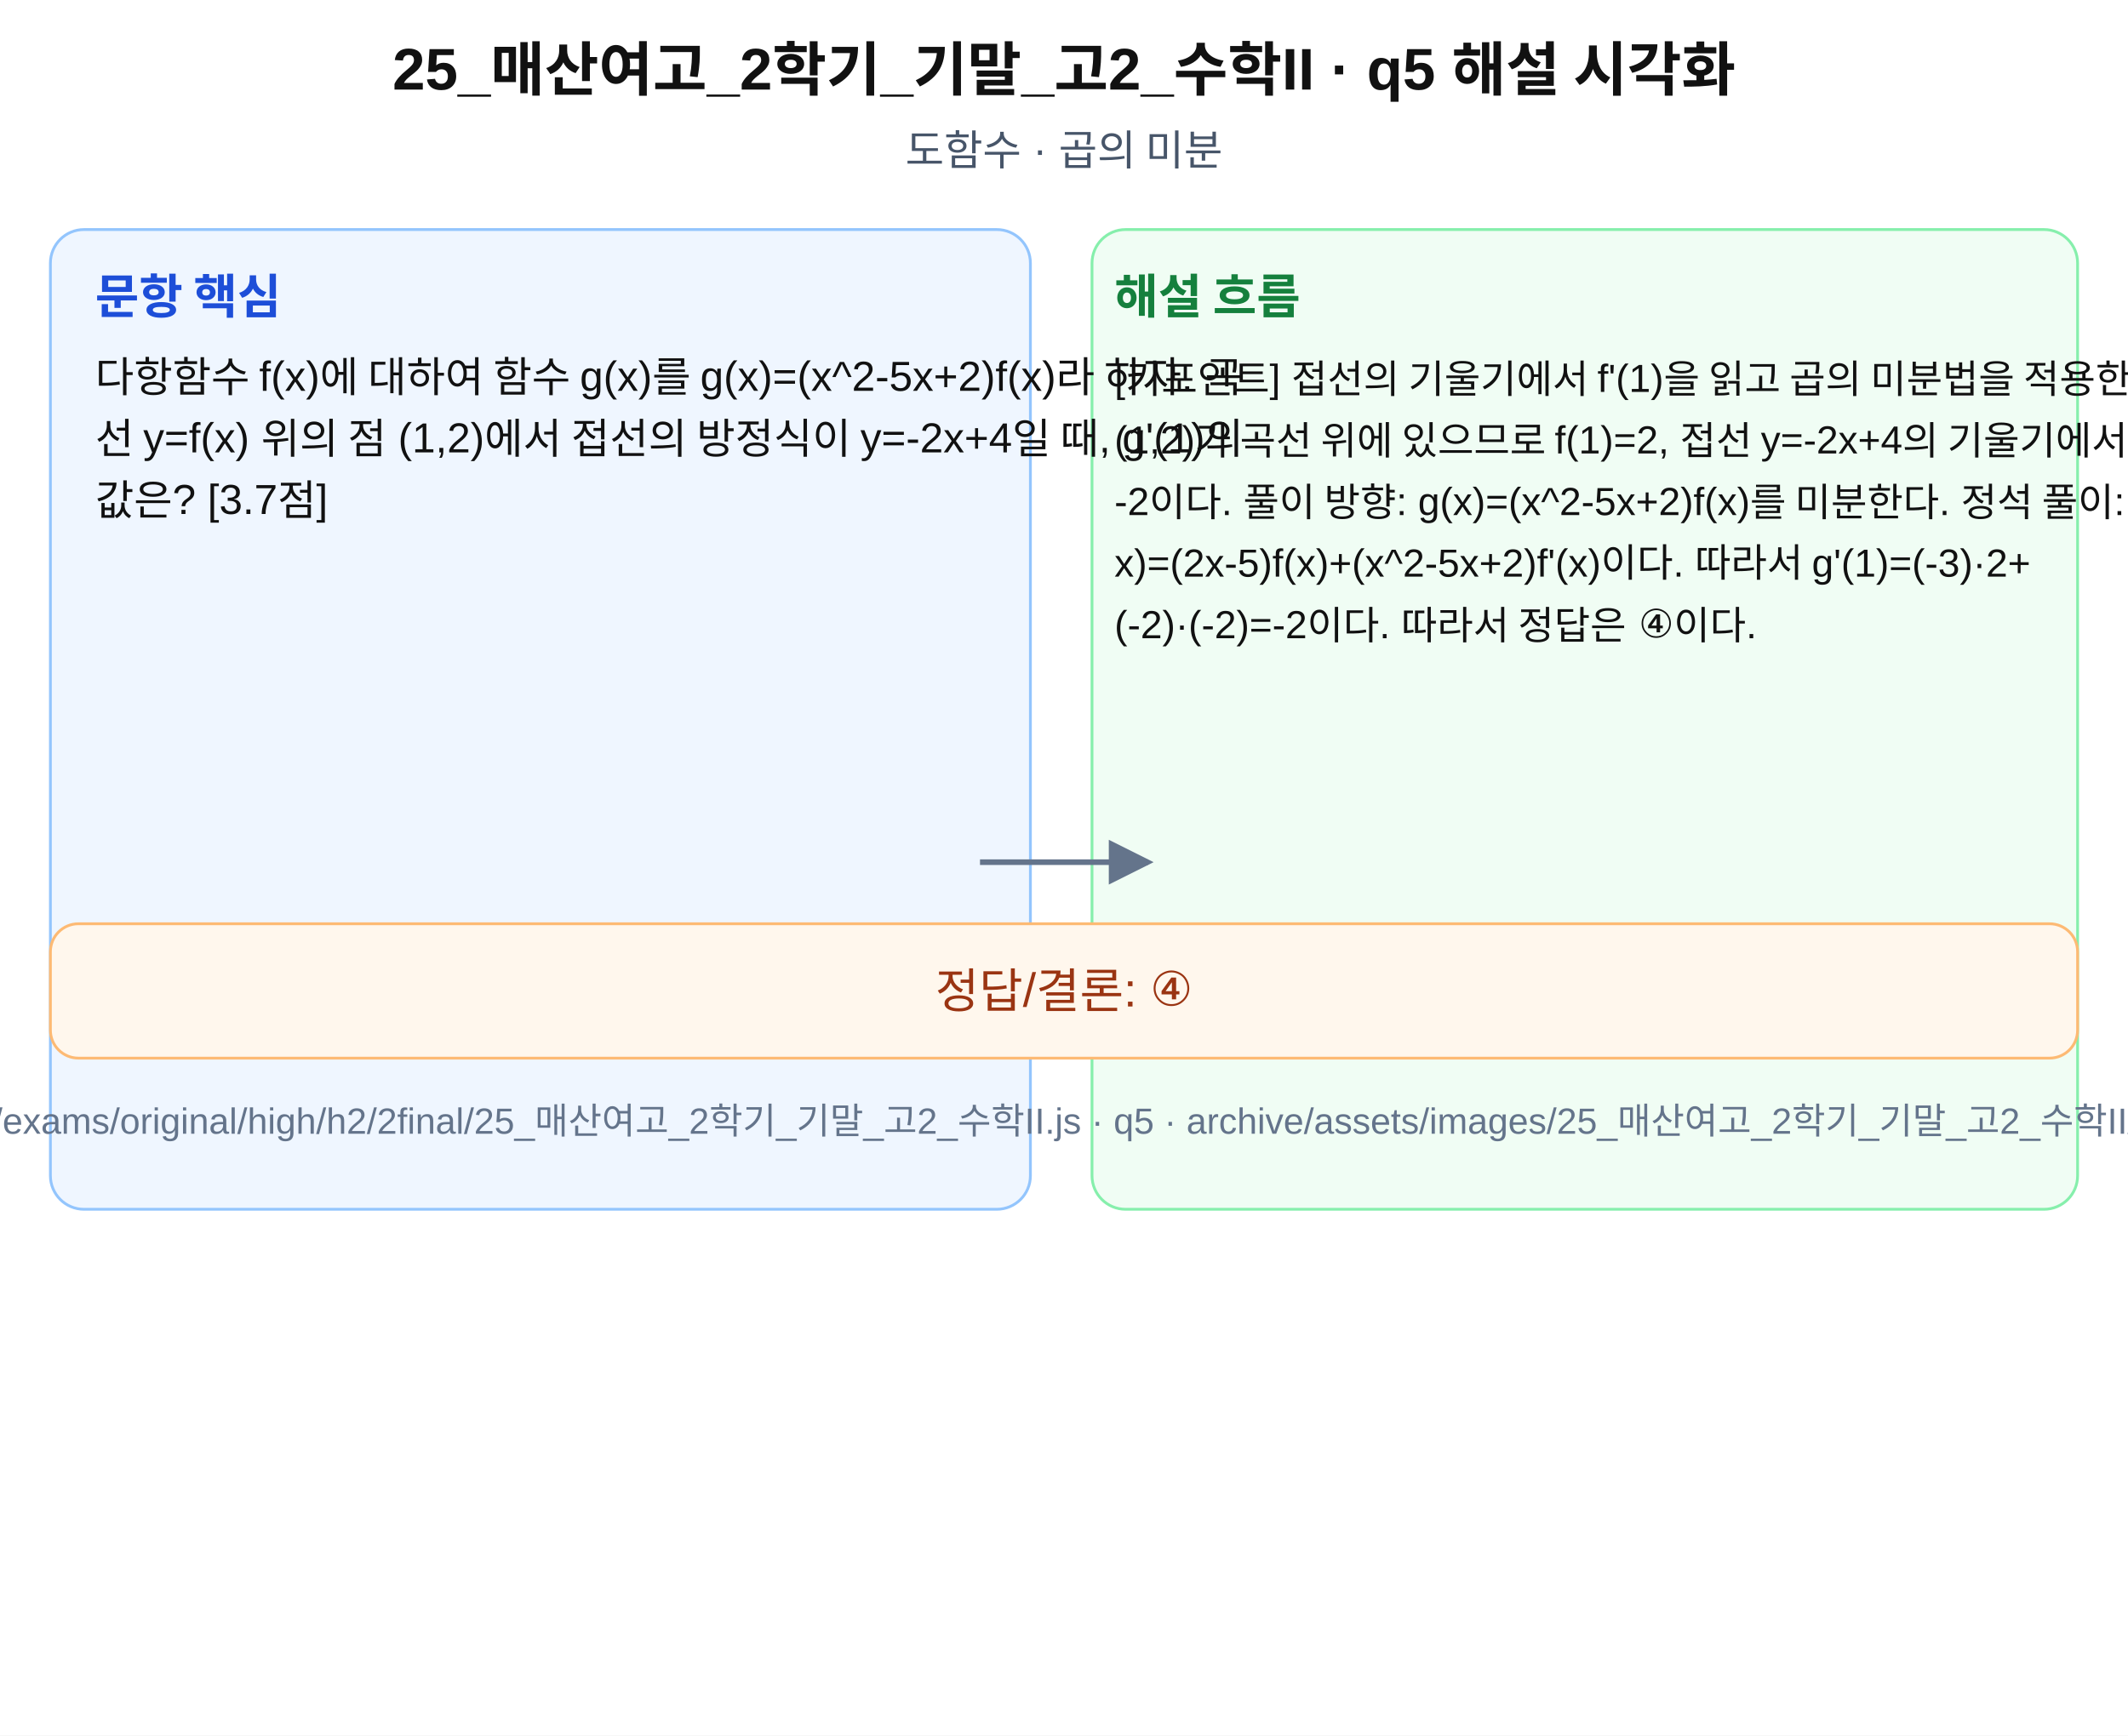
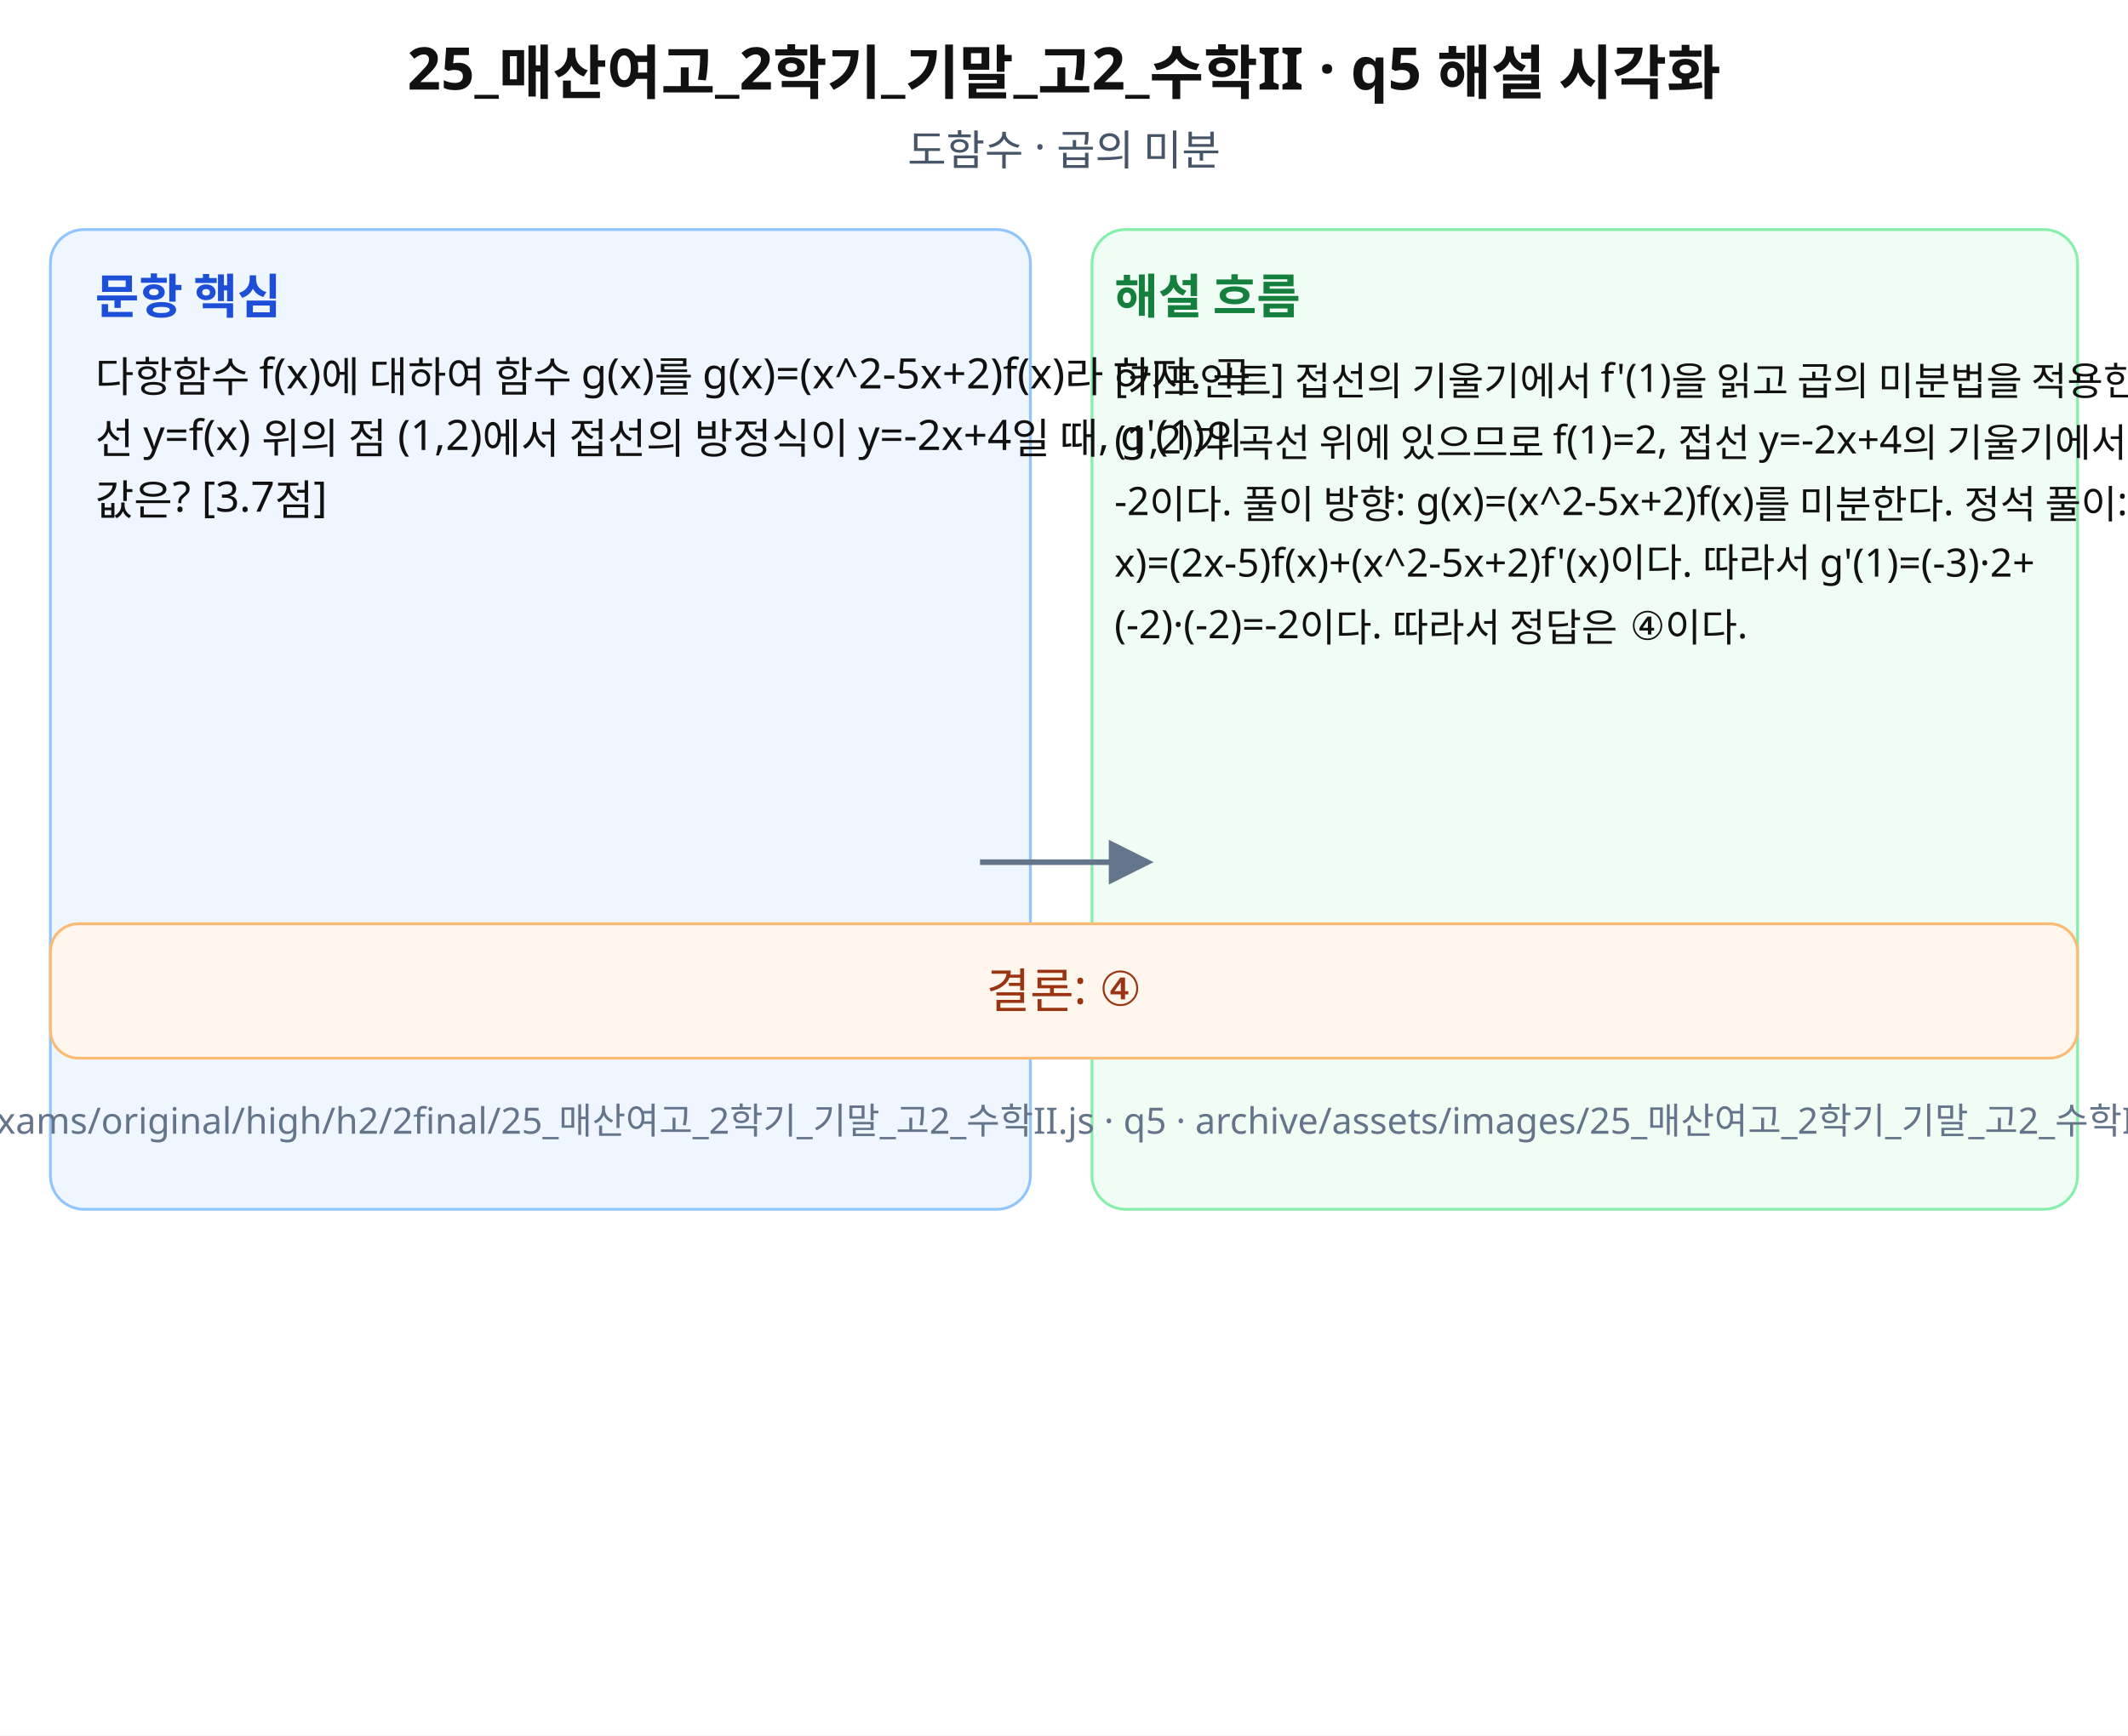
- <svg xmlns="http://www.w3.org/2000/svg" width="760" height="620" viewBox="0 0 760 620" role="img" aria-labelledby="title desc">
+ <svg xmlns="http://www.w3.org/2000/svg" width="760" height="620" viewBox="0 0 760 620" role="img" aria-labelledby="title desc" preserveAspectRatio="xMidYMid meet">
  <rect width="760" height="620" fill="#fff" />
-   <g font-family="Arial, sans-serif" fill="#111">
+   <g font-family="Noto Sans KR, Pretendard, Apple SD Gothic Neo, Malgun Gothic, sans-serif" fill="#111">
    <text x="380" y="32" font-size="21" font-weight="700" text-anchor="middle">25_매산여고_2학기_기말_고2_수학II · q5 해설 시각화</text>
    <text x="380" y="59" font-size="15" text-anchor="middle" fill="#475569">도함수 · 곱의 미분</text>
    <rect x="18" y="82" width="350" height="350" rx="12" fill="#eff6ff" stroke="#93c5fd" />
    <rect x="390" y="82" width="352" height="350" rx="12" fill="#f0fdf4" stroke="#86efac" />
    <text x="34" y="112" font-size="17" font-weight="700" fill="#1d4ed8">문항 핵심</text>
    <text x="398" y="112" font-size="17" font-weight="700" fill="#15803d">해설 흐름</text>
    <text x="34" y="140" font-size="15">다항함수 f(x)에 대하여 함수 g(x)를 g(x)=(x^2-5x+2)f(x)라 하자. 곡</text>
    <text x="34" y="162" font-size="15">선 y=f(x) 위의 점 (1,2)에서 접선의 방정식이 y=-2x+4일 때, g'(1)의 </text>
    <text x="34" y="184" font-size="15">값은? [3.7점]</text>
    <text x="398" y="140" font-size="14">[키포인트] 접선의 기울기에서 f'(1)을 읽고 곱의 미분법을 적용한다. 조건 정리: 점 </text>
    <text x="398" y="162" font-size="14">(1,2)가 곡선 위에 있으므로 f(1)=2, 접선 y=-2x+4의 기울기에서 f'(1)=</text>
    <text x="398" y="184" font-size="14">-2이다. 풀이 방향: g(x)=(x^2-5x+2)f(x)를 미분한다. 정석 풀이: g'(</text>
    <text x="398" y="206" font-size="14">x)=(2x-5)f(x)+(x^2-5x+2)f'(x)이다. 따라서 g'(1)=(-3)·2+</text>
    <text x="398" y="228" font-size="14">(-2)·(-2)=-2이다. 따라서 정답은 ④이다.</text>
    <path d="M350 308 L410 308" stroke="#64748b" stroke-width="2" marker-end="url(#arrow)" />
    <rect x="18" y="330" width="724" height="48" rx="10" fill="#fff7ed" stroke="#fdba74" />
-     <text x="380" y="360" font-size="17" text-anchor="middle" fill="#9a3412">정답/결론: ④</text>
+     <text x="380" y="360" font-size="17" text-anchor="middle" fill="#9a3412">결론: ④</text>
    <text x="380" y="405" font-size="13" text-anchor="middle" fill="#64748b">source: archive/exams/original/high/h2/2final/25_매산여고_2학기_기말_고2_수학II.js · q5 · archive/assets/images/25_매산여고_2학기_기말_고2_수학II/q5-solution.svg</text>
  </g>
  <defs>
    <marker id="arrow" markerWidth="8" markerHeight="8" refX="7" refY="4" orient="auto">
      <path d="M0,0 L8,4 L0,8 z" fill="#64748b" />
    </marker>
  </defs>
</svg>
